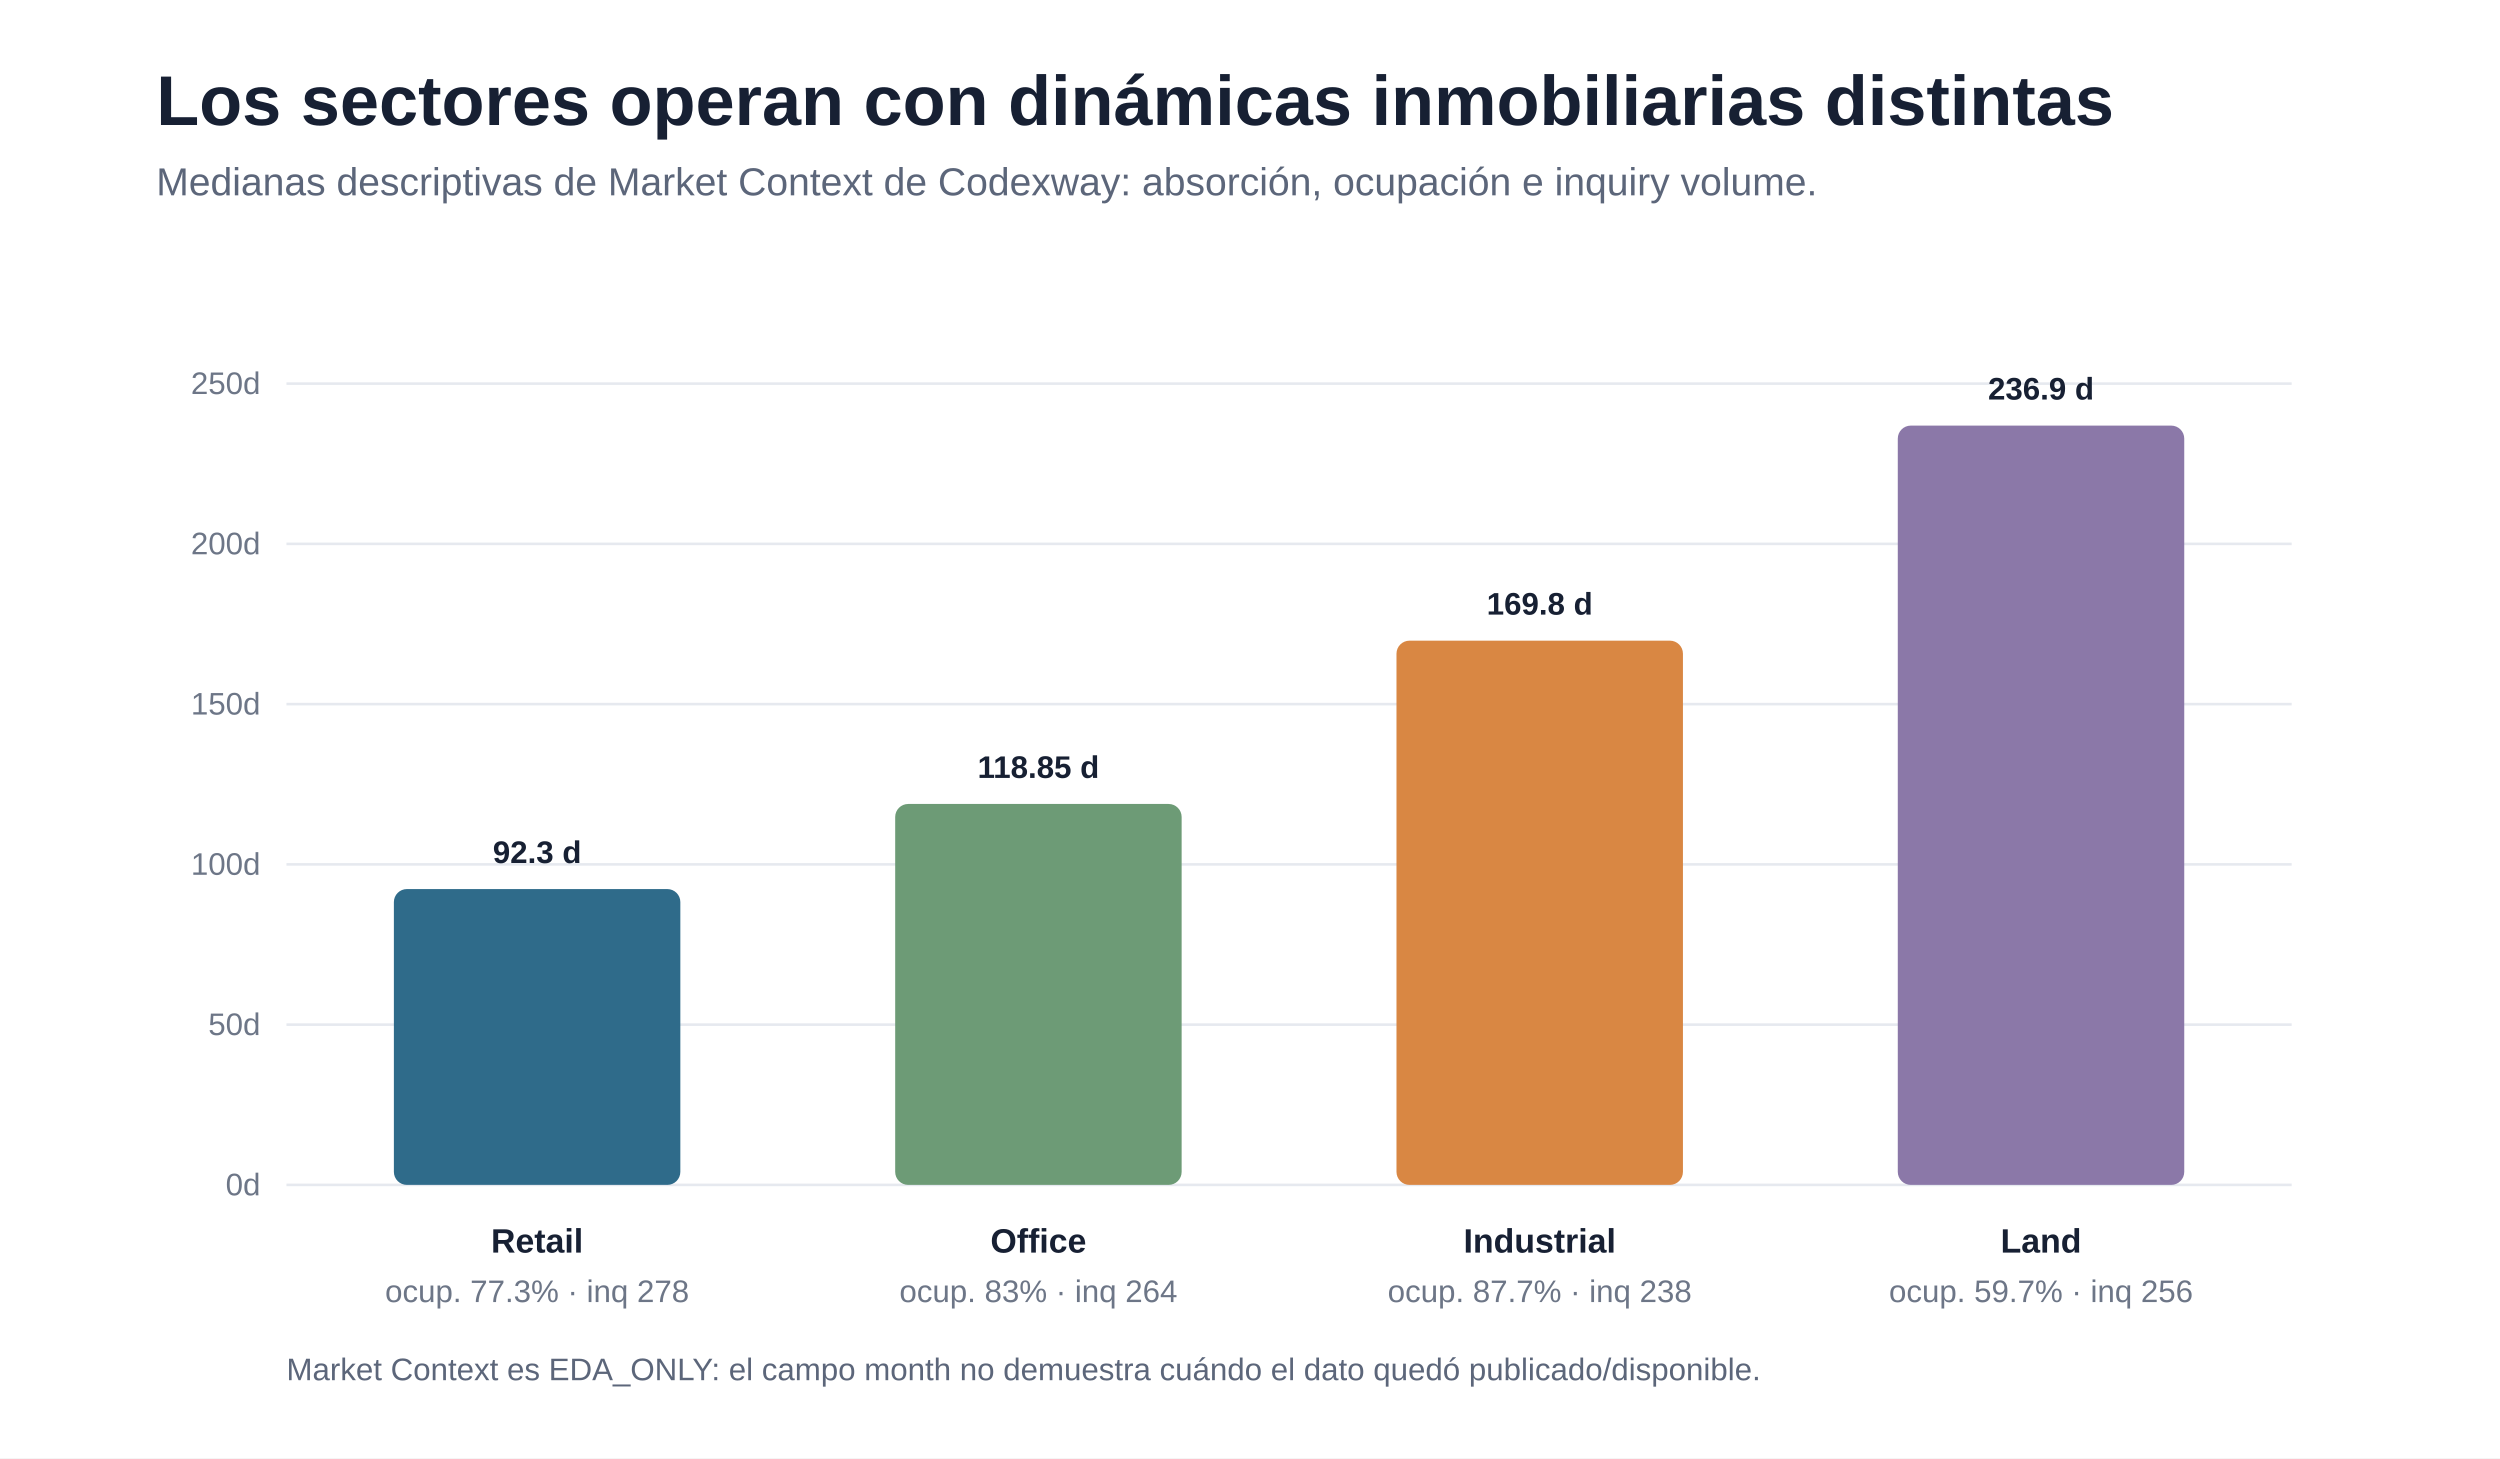
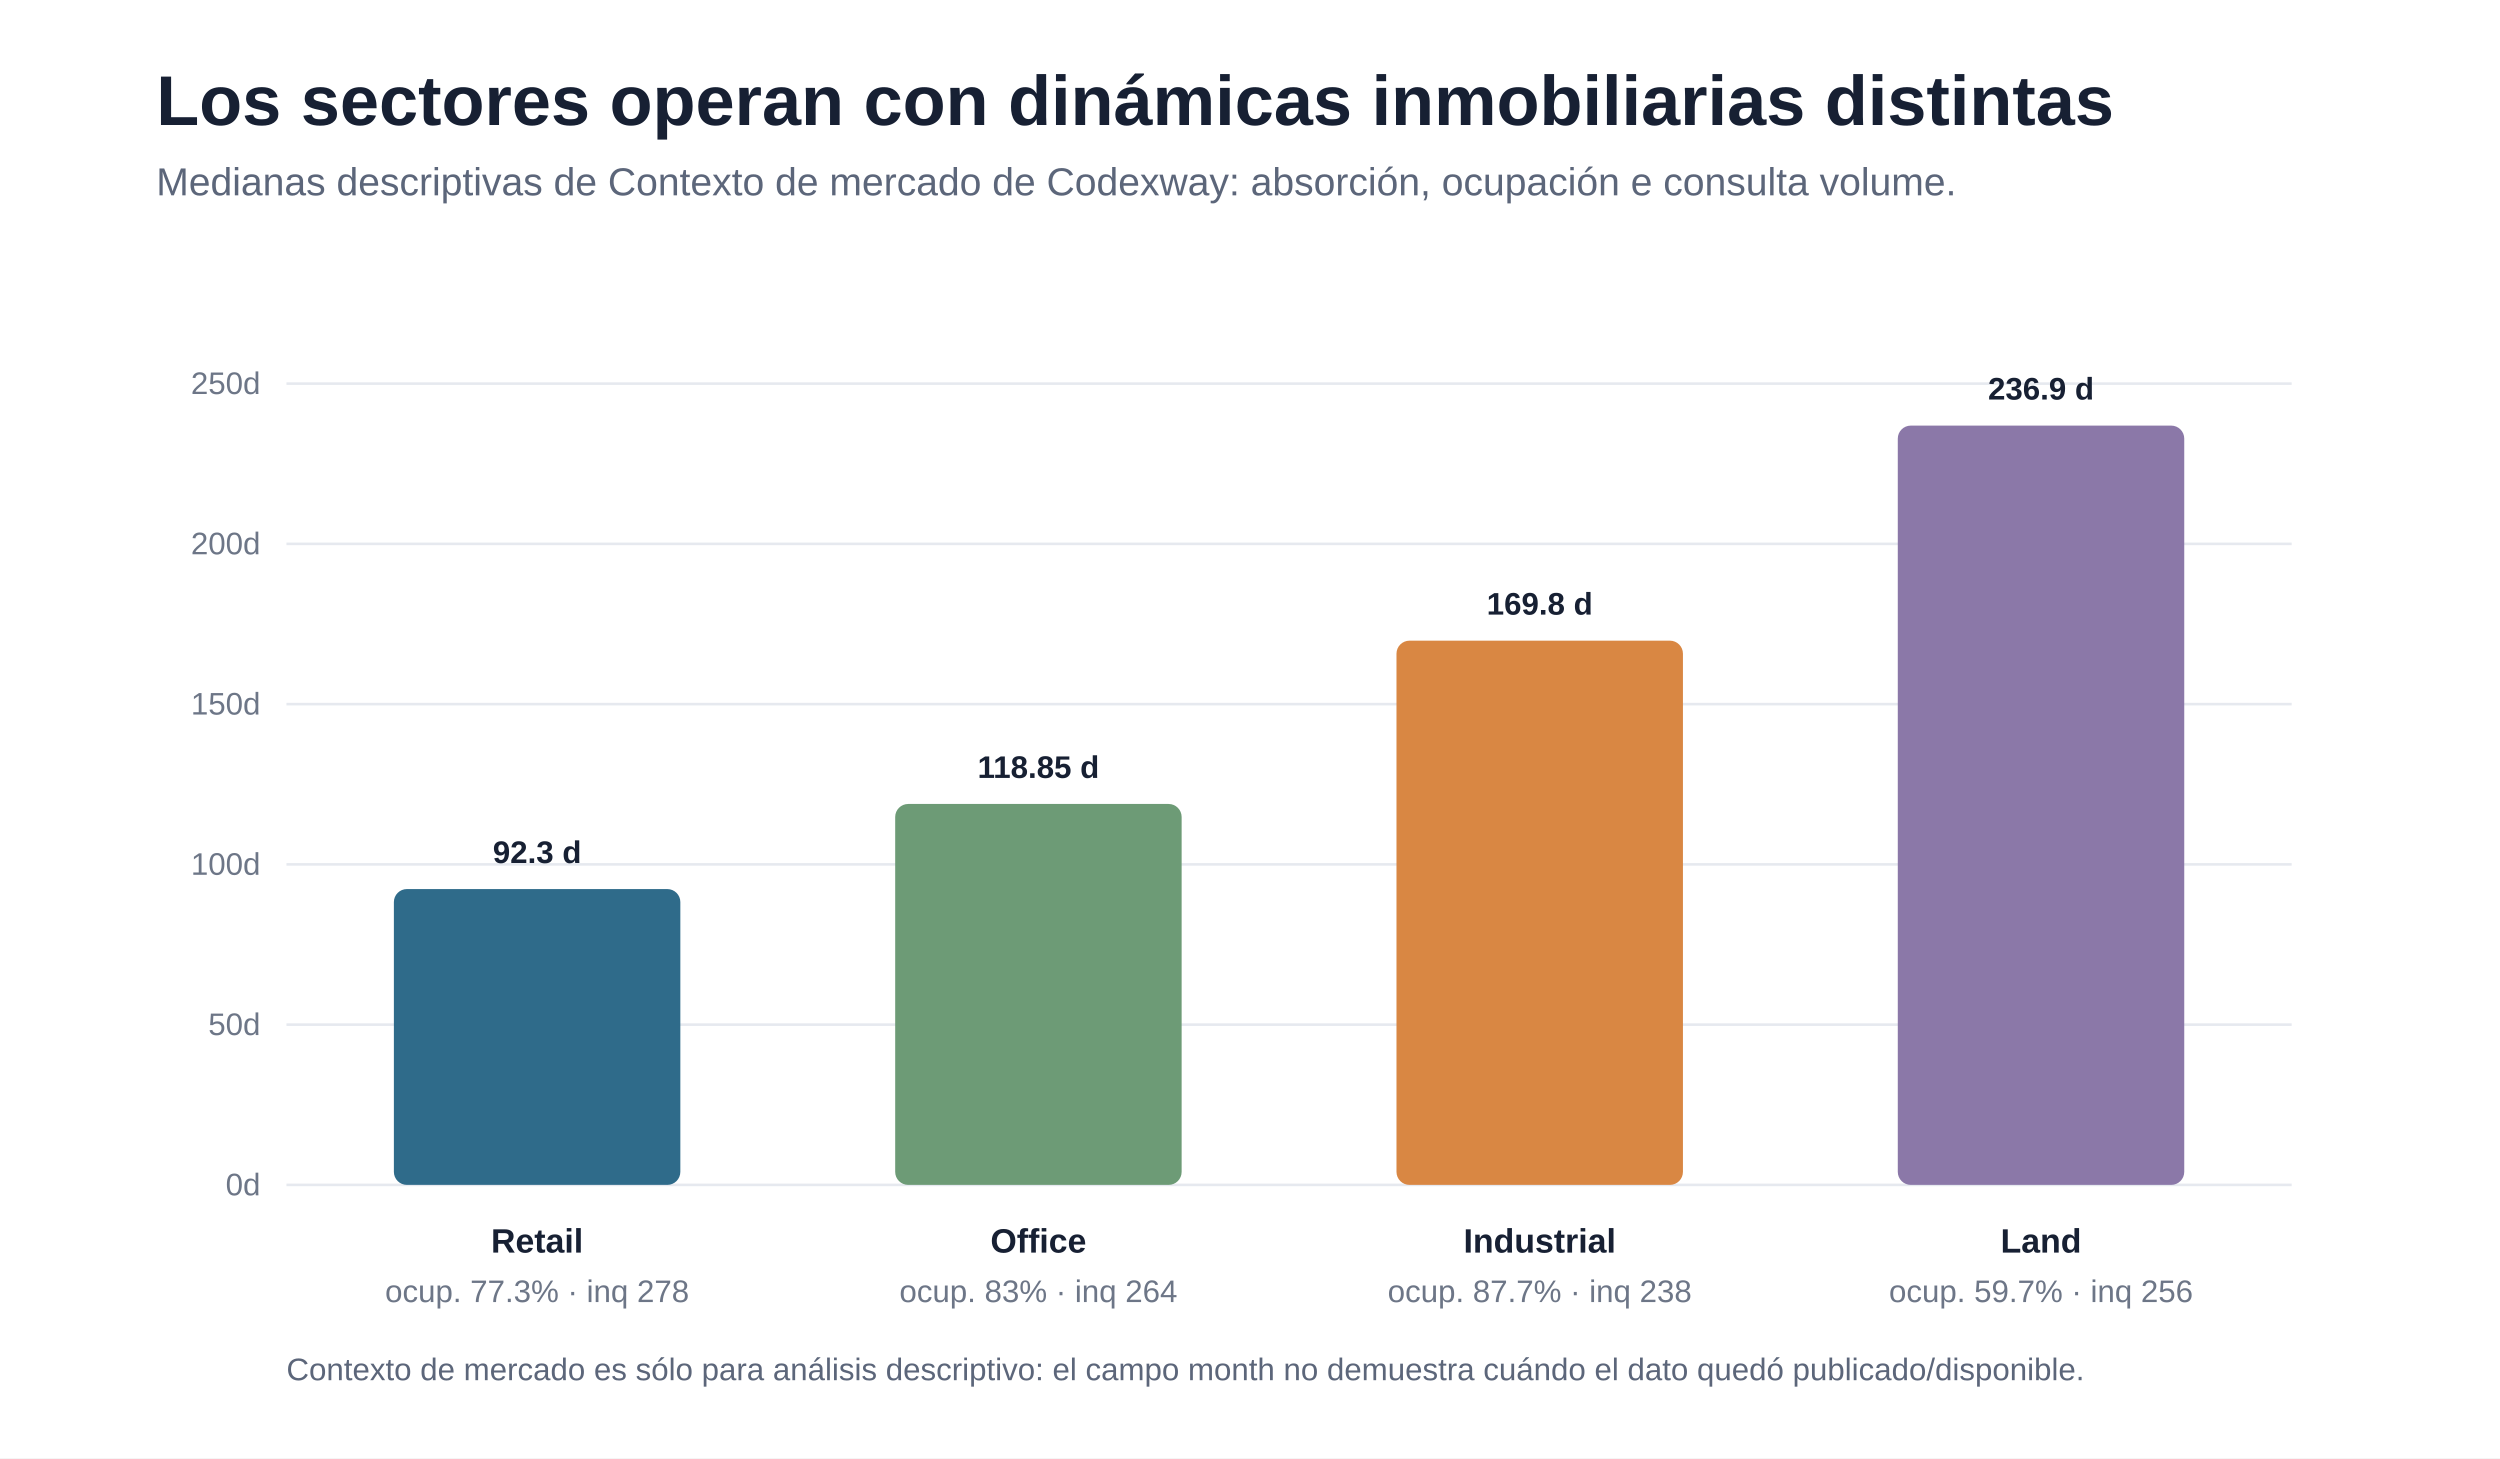
<svg xmlns="http://www.w3.org/2000/svg" width="960" height="560" viewBox="0 0 960 560" role="img" aria-label="Los sectores operan con dinámicas inmobiliarias distintas">
  <style>
text{font-family:Arial,Helvetica,sans-serif;fill:#172033}.title{font-size:27px;font-weight:700}.sub{font-size:15px;fill:#5c667a}.axis{font-size:12px;fill:#6d7687}.label{font-size:13px;font-weight:600}.value{font-size:12px;font-weight:700}.note{font-size:12px;fill:#5c667a}.grid{stroke:#e6e9ef;stroke-width:1}.axisline{stroke:#9aa3b2;stroke-width:1}.a{fill:#2f6b8a}.b{fill:#d98743}.c{fill:#6d9b76}.d{fill:#8b78a8}.lineA{fill:none;stroke:#2f6b8a;stroke-width:4}.lineB{fill:none;stroke:#d98743;stroke-width:4}.ptA{fill:#2f6b8a}.ptB{fill:#d98743}
</style>
  <rect width="960" height="560" fill="#ffffff" />
  <text x="60" y="48" class="title">Los sectores operan con dinámicas inmobiliarias distintas</text>
-   <text x="60" y="75" class="sub">Medianas descriptivas de Market Context de Codexway: absorción, ocupación e inquiry volume.</text>
+   <text x="60" y="75" class="sub">Medianas descriptivas de Contexto de mercado de Codexway: absorción, ocupación e consulta volume.</text>
  <line x1="110" y1="455" x2="880" y2="455" class="grid" />
  <text x="100" y="459" text-anchor="end" class="axis">0d</text>
  <line x1="110" y1="393.462" x2="880" y2="393.462" class="grid" />
  <text x="100" y="397.462" text-anchor="end" class="axis">50d</text>
  <line x1="110" y1="331.923" x2="880" y2="331.923" class="grid" />
  <text x="100" y="335.923" text-anchor="end" class="axis">100d</text>
  <line x1="110" y1="270.385" x2="880" y2="270.385" class="grid" />
  <text x="100" y="274.385" text-anchor="end" class="axis">150d</text>
  <line x1="110" y1="208.846" x2="880" y2="208.846" class="grid" />
  <text x="100" y="212.846" text-anchor="end" class="axis">200d</text>
  <line x1="110" y1="147.308" x2="880" y2="147.308" class="grid" />
  <text x="100" y="151.308" text-anchor="end" class="axis">250d</text>
  <rect x="151.25" y="341.4" width="110" height="113.6" rx="5" class="a" />
  <text x="206.25" y="331.4" text-anchor="middle" class="value">92.3 d</text>
  <text x="206.25" y="481" text-anchor="middle" class="label">Retail</text>
  <text x="206.25" y="500" text-anchor="middle" class="axis">ocup. 77.3% · inq 278</text>
  <rect x="343.75" y="308.723" width="110" height="146.277" rx="5" class="c" />
  <text x="398.75" y="298.723" text-anchor="middle" class="value">118.85 d</text>
  <text x="398.75" y="481" text-anchor="middle" class="label">Office</text>
  <text x="398.75" y="500" text-anchor="middle" class="axis">ocup. 83% · inq 264</text>
  <rect x="536.25" y="246.015" width="110" height="208.985" rx="5" class="b" />
  <text x="591.25" y="236.015" text-anchor="middle" class="value">169.8 d</text>
  <text x="591.25" y="481" text-anchor="middle" class="label">Industrial</text>
  <text x="591.25" y="500" text-anchor="middle" class="axis">ocup. 87.7% · inq 238</text>
  <rect x="728.75" y="163.431" width="110" height="291.569" rx="5" class="d" />
  <text x="783.75" y="153.431" text-anchor="middle" class="value">236.9 d</text>
  <text x="783.75" y="481" text-anchor="middle" class="label">Land</text>
  <text x="783.75" y="500" text-anchor="middle" class="axis">ocup. 59.7% · inq 256</text>
-   <text x="110" y="530" class="note">Market Context es EDA_ONLY: el campo month no demuestra cuándo el dato quedó publicado/disponible.</text>
+   <text x="110" y="530" class="note">Contexto de mercado es sólo para análisis descriptivo: el campo month no demuestra cuándo el dato quedó publicado/disponible.</text>
</svg>
